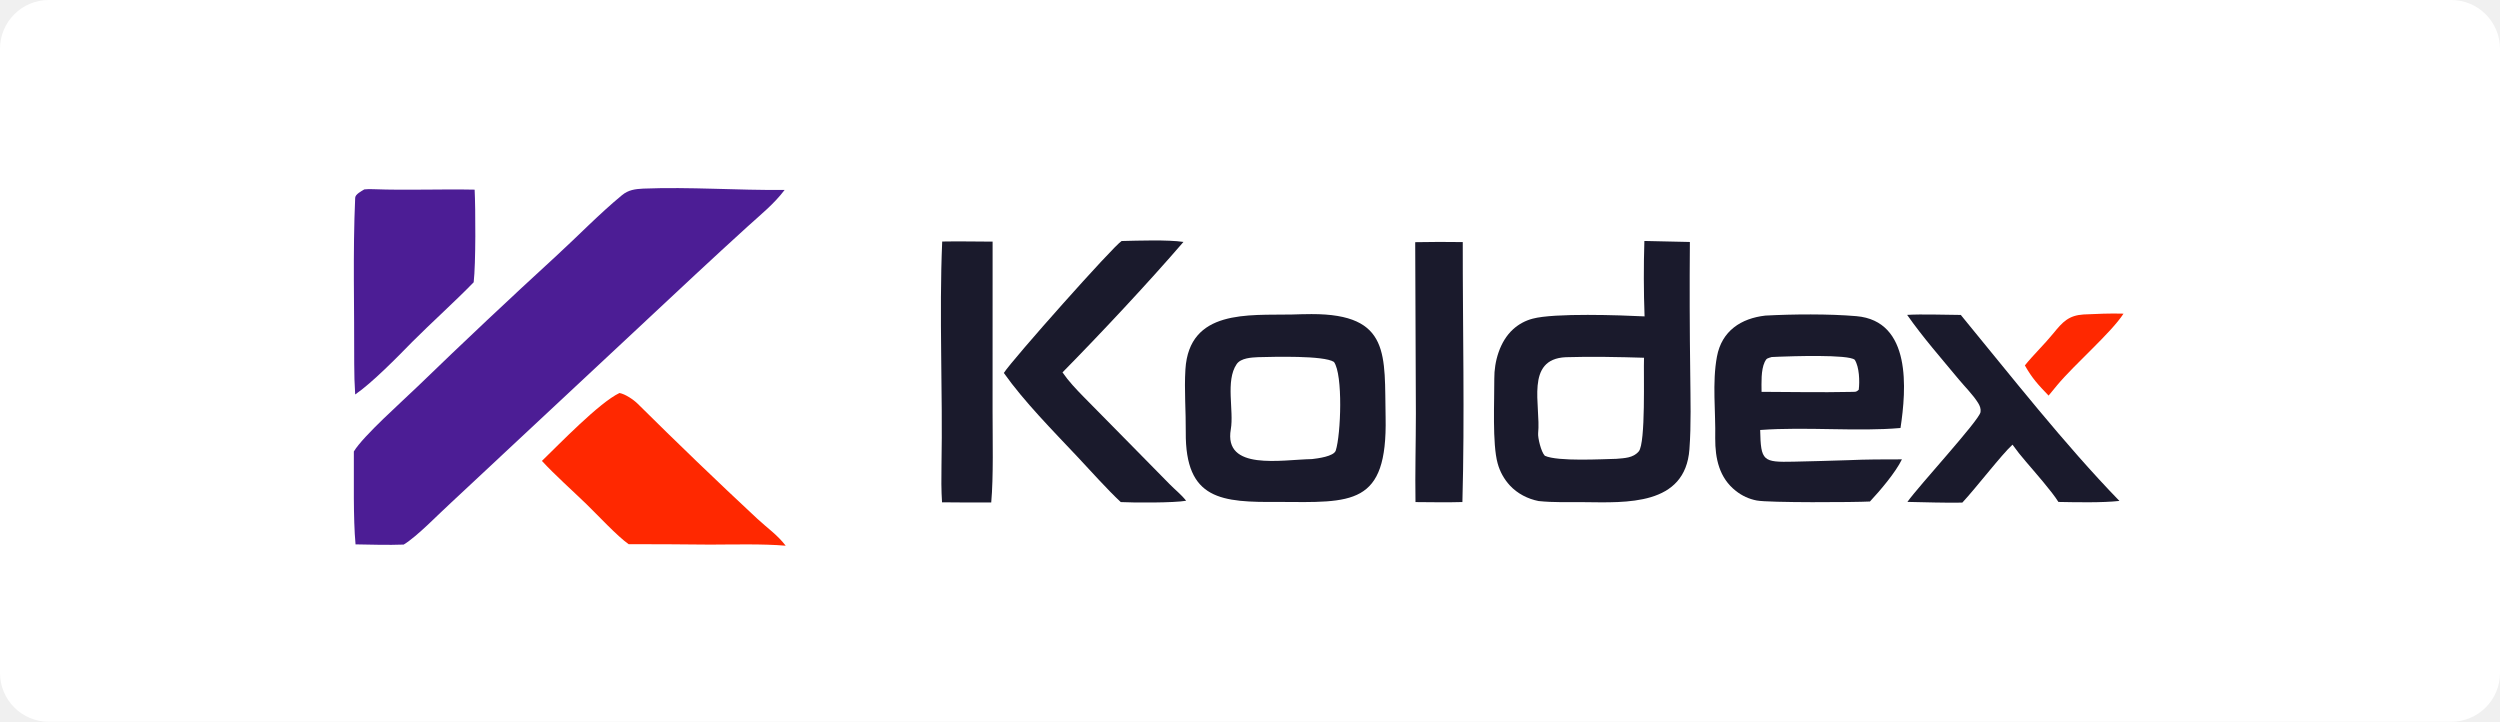
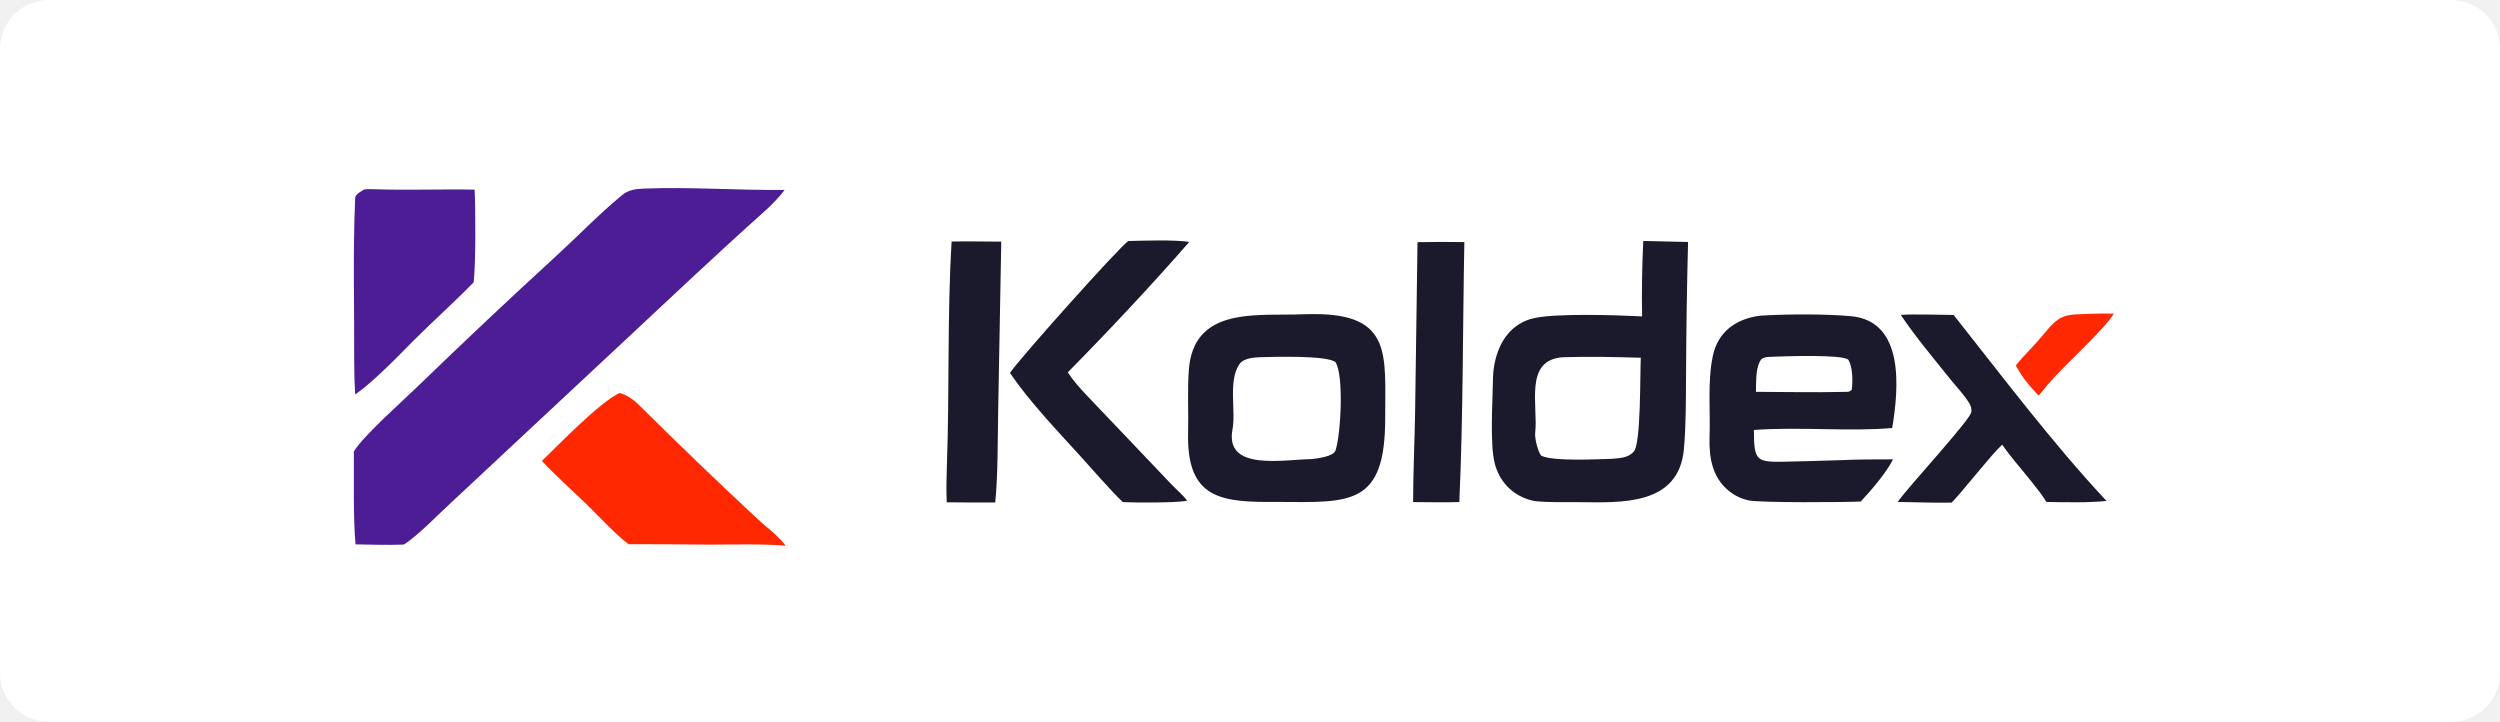
<svg xmlns="http://www.w3.org/2000/svg" width="717" height="207" viewBox="0 0 717 207">
  <rect width="717" height="207" rx="14" fill="#FFFFFF" />
  <path fill="#4C1D95" d="M184.474 54.093C197.786 53.56 211.483 54.608 225.035 54.472C221.993 58.505 218.106 61.604 214.372 65.001C209.39 69.529 204.436 74.086 199.509 78.674L129.493 144.054C125.932 147.282 119.613 153.891 115.776 156.185C111.273 156.363 106.494 156.202 101.97 156.126C101.274 148.591 101.534 137.287 101.483 129.483C104.166 125.015 115.489 115.003 119.897 110.724C132.931 98.115 146.135 85.682 159.503 73.429C165.725 67.726 171.896 61.32 178.383 55.979C180.244 54.447 182.145 54.216 184.474 54.093Z" />
-   <path fill="#1A1A2C" d="M471.607 69.116L484.657 69.41C484.555 82.003 484.591 94.596 484.763 107.188C484.824 114.411 485.051 121.732 484.528 128.845C483.33 145.117 466.357 144.137 454.362 144.02C450 143.977 445.603 144.164 441.263 143.699C438.172 143.093 435.191 141.567 433.042 139.243C431.372 137.439 430.164 135.257 429.522 132.884C427.958 127.288 428.614 114.893 428.566 108.623C428.528 103.697 430.128 97.907 433.955 94.437C435.554 92.984 437.48 91.939 439.57 91.394C445.767 89.725 464.784 90.395 471.662 90.741C471.4 83.535 471.382 76.323 471.607 69.116Z" />
-   <path fill="#FFFFFF" d="M449.08 102.446C456.053 102.22 464.59 102.385 471.503 102.603C471.332 106.978 472.032 127.082 469.987 129.473C468.349 131.387 465.885 131.379 463.576 131.592C459.705 131.662 446.751 132.428 443.056 130.712C441.963 129.602 441.012 125.469 441.136 124.271C441.953 116.325 437.289 102.976 449.08 102.446Z" />
-   <path fill="#1A1A2C" d="M370.471 90.203C372.359 90.134 374.248 90.094 376.137 90.081C398.988 90.046 397.021 101.936 397.392 119.683C397.924 145.137 387.752 144.088 366.683 143.955C350.377 144.074 339.909 143.463 340.079 123.921C340.13 118.083 339.614 111.822 339.977 105.947C341.043 88.644 358.099 90.449 370.471 90.203Z" />
-   <path fill="#FFFFFF" d="M360.832 102.437C365.137 102.336 379.705 101.899 382.578 103.802C385.196 107.413 384.57 124.65 383.093 129.221C382.546 130.914 377.839 131.484 376.285 131.665C367.518 131.826 350.896 135.135 352.998 123.108C353.929 117.781 351.412 109.224 354.666 104.443C355.896 102.636 359.027 102.528 360.832 102.437Z" />
-   <path fill="#1A1A2C" d="M506.305 90.51C514.23 90.087 524.492 89.997 532.399 90.673C548.313 92.032 546.733 111.72 545.066 122.748C533.004 123.839 517.874 122.351 504.818 123.321C505.006 132.235 505.559 132.611 514.429 132.407C519.608 132.288 524.967 132.153 530.161 131.976C535.331 131.741 540.296 131.744 545.471 131.742C543.668 135.493 539.167 140.771 536.301 143.831C532.009 144.071 507.212 144.206 503.837 143.543C501.649 143.129 499.594 142.187 497.852 140.799C493.068 137.059 491.903 131.499 491.925 125.727C492.091 118.09 491.018 109.763 492.423 102.259C493.807 94.872 499.364 91.3 506.305 90.51Z" />
-   <path fill="#FFFFFF" d="M508.116 102.398C508.87 102.36 509.624 102.326 510.378 102.298C513.528 102.18 530.213 101.589 531.937 103.186C533.27 105.267 533.381 109.37 533.092 111.767C532.267 112.578 531.971 112.333 530.572 112.401C522.316 112.579 513.512 112.402 505.216 112.378C505.196 109.792 505.019 106.168 506.113 103.817C506.649 102.665 506.988 102.772 508.116 102.398Z" />
+   <path fill="#1A1A2C" transform="matrix(0.985 0 -0.018 1 8 0)" d="M471.607 69.116L484.657 69.41C484.555 82.003 484.591 94.596 484.763 107.188C484.824 114.411 485.051 121.732 484.528 128.845C483.33 145.117 466.357 144.137 454.362 144.02C450 143.977 445.603 144.164 441.263 143.699C438.172 143.093 435.191 141.567 433.042 139.243C431.372 137.439 430.164 135.257 429.522 132.884C427.958 127.288 428.614 114.893 428.566 108.623C428.528 103.697 430.128 97.907 433.955 94.437C435.554 92.984 437.48 91.939 439.57 91.394C445.767 89.725 464.784 90.395 471.662 90.741C471.4 83.535 471.382 76.323 471.607 69.116Z" />
+   <path fill="#FFFFFF" transform="matrix(0.985 0 -0.018 1 8 0)" d="M449.08 102.446C456.053 102.22 464.59 102.385 471.503 102.603C471.332 106.978 472.032 127.082 469.987 129.473C468.349 131.387 465.885 131.379 463.576 131.592C459.705 131.662 446.751 132.428 443.056 130.712C441.963 129.602 441.012 125.469 441.136 124.271C441.953 116.325 437.289 102.976 449.08 102.446Z" />
+   <path fill="#1A1A2C" transform="matrix(0.985 0 -0.018 1 8 0)" d="M370.471 90.203C372.359 90.134 374.248 90.094 376.137 90.081C398.988 90.046 397.021 101.936 397.392 119.683C397.924 145.137 387.752 144.088 366.683 143.955C350.377 144.074 339.909 143.463 340.079 123.921C340.13 118.083 339.614 111.822 339.977 105.947C341.043 88.644 358.099 90.449 370.471 90.203Z" />
+   <path fill="#FFFFFF" transform="matrix(0.985 0 -0.018 1 8 0)" d="M360.832 102.437C365.137 102.336 379.705 101.899 382.578 103.802C385.196 107.413 384.57 124.65 383.093 129.221C382.546 130.914 377.839 131.484 376.285 131.665C367.518 131.826 350.896 135.135 352.998 123.108C353.929 117.781 351.412 109.224 354.666 104.443C355.896 102.636 359.027 102.528 360.832 102.437Z" />
+   <path fill="#1A1A2C" transform="matrix(0.985 0 -0.018 1 8 0)" d="M506.305 90.51C514.23 90.087 524.492 89.997 532.399 90.673C548.313 92.032 546.733 111.72 545.066 122.748C533.004 123.839 517.874 122.351 504.818 123.321C505.006 132.235 505.559 132.611 514.429 132.407C519.608 132.288 524.967 132.153 530.161 131.976C535.331 131.741 540.296 131.744 545.471 131.742C543.668 135.493 539.167 140.771 536.301 143.831C532.009 144.071 507.212 144.206 503.837 143.543C501.649 143.129 499.594 142.187 497.852 140.799C493.068 137.059 491.903 131.499 491.925 125.727C492.091 118.09 491.018 109.763 492.423 102.259C493.807 94.872 499.364 91.3 506.305 90.51Z" />
+   <path fill="#FFFFFF" transform="matrix(0.985 0 -0.018 1 8 0)" d="M508.116 102.398C508.87 102.36 509.624 102.326 510.378 102.298C513.528 102.18 530.213 101.589 531.937 103.186C533.27 105.267 533.381 109.37 533.092 111.767C532.267 112.578 531.971 112.333 530.572 112.401C522.316 112.579 513.512 112.402 505.216 112.378C505.196 109.792 505.019 106.168 506.113 103.817C506.649 102.665 506.988 102.772 508.116 102.398Z" />
  <path fill="#FF2800" d="M177.667 112.715C179.345 113.018 181.712 114.629 182.893 115.8C194.153 126.967 205.599 137.98 217.209 148.791C220.08 151.465 222.897 153.333 225.341 156.509C218.838 155.949 210.323 156.177 203.645 156.194C195.863 156.111 188.079 156.069 180.296 156.068C177.051 153.803 171.386 147.691 168.242 144.638C164.188 140.701 159.15 136.244 155.423 132.19C160.511 127.269 171.883 115.464 177.667 112.715Z" />
  <path fill="#4C1D95" d="M104.486 54.318C105.325 54.209 106.257 54.228 107.107 54.26C116.768 54.624 126.478 54.185 136.125 54.391C136.397 59.843 136.471 75.615 135.851 80.956C130.705 86.266 123.765 92.508 118.215 98.069C113.895 102.49 106.722 109.807 101.865 113.139C101.687 110.303 101.578 107.197 101.589 104.322C101.65 88.491 101.167 72.518 101.867 56.719C101.913 55.69 103.658 54.83 104.486 54.318Z" />
-   <path fill="#1A1A2C" d="M321.684 69.123C326.489 69.014 334.858 68.713 339.415 69.382C329.417 81.005 315.406 95.957 304.725 106.8C306.482 109.353 308.621 111.604 310.802 113.83C318.983 122.177 327.242 130.461 335.408 138.822C336.996 140.449 338.781 141.818 340.18 143.617C336.769 144.235 325.111 144.199 321.44 143.997C317.71 140.549 312.497 134.707 308.924 130.908C301.992 123.538 293.705 115.169 287.9 106.963C290.249 103.231 319.47 70.379 321.684 69.123Z" />
-   <path fill="#1A1A2C" d="M546.968 90.308C551.098 90.051 558.046 90.298 562.355 90.325C576.751 107.826 592.1 127.431 607.848 143.665C603.015 144.215 595.316 144.05 590.354 143.957C588.428 140.855 583.534 135.345 581.049 132.414C579.538 130.677 578.532 129.374 577.184 127.529C574.1 130.325 566.607 140.083 562.792 144.149C557.792 144.249 552.103 144.033 547.051 143.944C550.162 139.498 567.651 120.552 568.016 118.193C568.163 117.24 567.819 116.36 567.32 115.562C565.83 113.178 563.529 110.927 561.726 108.749C556.724 102.707 551.466 96.739 546.968 90.308Z" />
-   <path fill="#1A1A2C" d="M270.223 69.27C274.906 69.178 279.968 69.286 284.679 69.3L284.67 118.051C284.667 125.852 284.953 136.6 284.286 144.109C279.582 144.131 274.877 144.115 270.173 144.061C269.949 140.745 269.956 136.92 270.018 133.574C270.415 112.351 269.311 90.429 270.223 69.27Z" />
-   <path fill="#1A1A2C" d="M405.882 69.457C410.427 69.369 414.973 69.36 419.519 69.429C419.491 93.925 420.092 119.543 419.417 143.986C415.025 144.122 410.374 144.021 405.962 143.997C405.822 135.798 406.068 126.984 406.074 118.718L405.882 69.457Z" />
-   <path fill="#FF2800" d="M597.574 90.187C601.468 90.019 605.121 89.838 609.028 89.955C605.476 95.449 595.103 104.356 589.989 110.48L587.535 113.457C584.571 110.367 582.827 108.518 580.734 104.803C582.936 102.03 586.44 98.644 588.879 95.633C591.629 92.235 593.347 90.469 597.574 90.187Z" />
+   <path fill="#1A1A2C" transform="matrix(0.985 0 -0.018 1 8 0)" d="M321.684 69.123C326.489 69.014 334.858 68.713 339.415 69.382C329.417 81.005 315.406 95.957 304.725 106.8C306.482 109.353 308.621 111.604 310.802 113.83C318.983 122.177 327.242 130.461 335.408 138.822C336.996 140.449 338.781 141.818 340.18 143.617C336.769 144.235 325.111 144.199 321.44 143.997C317.71 140.549 312.497 134.707 308.924 130.908C301.992 123.538 293.705 115.169 287.9 106.963C290.249 103.231 319.47 70.379 321.684 69.123Z" />
+   <path fill="#1A1A2C" transform="matrix(0.985 0 -0.018 1 8 0)" d="M546.968 90.308C551.098 90.051 558.046 90.298 562.355 90.325C576.751 107.826 592.1 127.431 607.848 143.665C603.015 144.215 595.316 144.05 590.354 143.957C588.428 140.855 583.534 135.345 581.049 132.414C579.538 130.677 578.532 129.374 577.184 127.529C574.1 130.325 566.607 140.083 562.792 144.149C557.792 144.249 552.103 144.033 547.051 143.944C550.162 139.498 567.651 120.552 568.016 118.193C568.163 117.24 567.819 116.36 567.32 115.562C565.83 113.178 563.529 110.927 561.726 108.749C556.724 102.707 551.466 96.739 546.968 90.308Z" />
+   <path fill="#1A1A2C" transform="matrix(0.985 0 -0.018 1 8 0)" d="M270.223 69.27C274.906 69.178 279.968 69.286 284.679 69.3L284.67 118.051C284.667 125.852 284.953 136.6 284.286 144.109C279.582 144.131 274.877 144.115 270.173 144.061C269.949 140.745 269.956 136.92 270.018 133.574C270.415 112.351 269.311 90.429 270.223 69.27Z" />
+   <path fill="#1A1A2C" transform="matrix(0.985 0 -0.018 1 8 0)" d="M405.882 69.457C410.427 69.369 414.973 69.36 419.519 69.429C419.491 93.925 420.092 119.543 419.417 143.986C415.025 144.122 410.374 144.021 405.962 143.997C405.822 135.798 406.068 126.984 406.074 118.718L405.882 69.457Z" />
+   <path fill="#FF2800" transform="matrix(0.985 0 -0.018 1 8 0)" d="M597.574 90.187C601.468 90.019 605.121 89.838 609.028 89.955C605.476 95.449 595.103 104.356 589.989 110.48L587.535 113.457C584.571 110.367 582.827 108.518 580.734 104.803C582.936 102.03 586.44 98.644 588.879 95.633C591.629 92.235 593.347 90.469 597.574 90.187Z" />
</svg>
